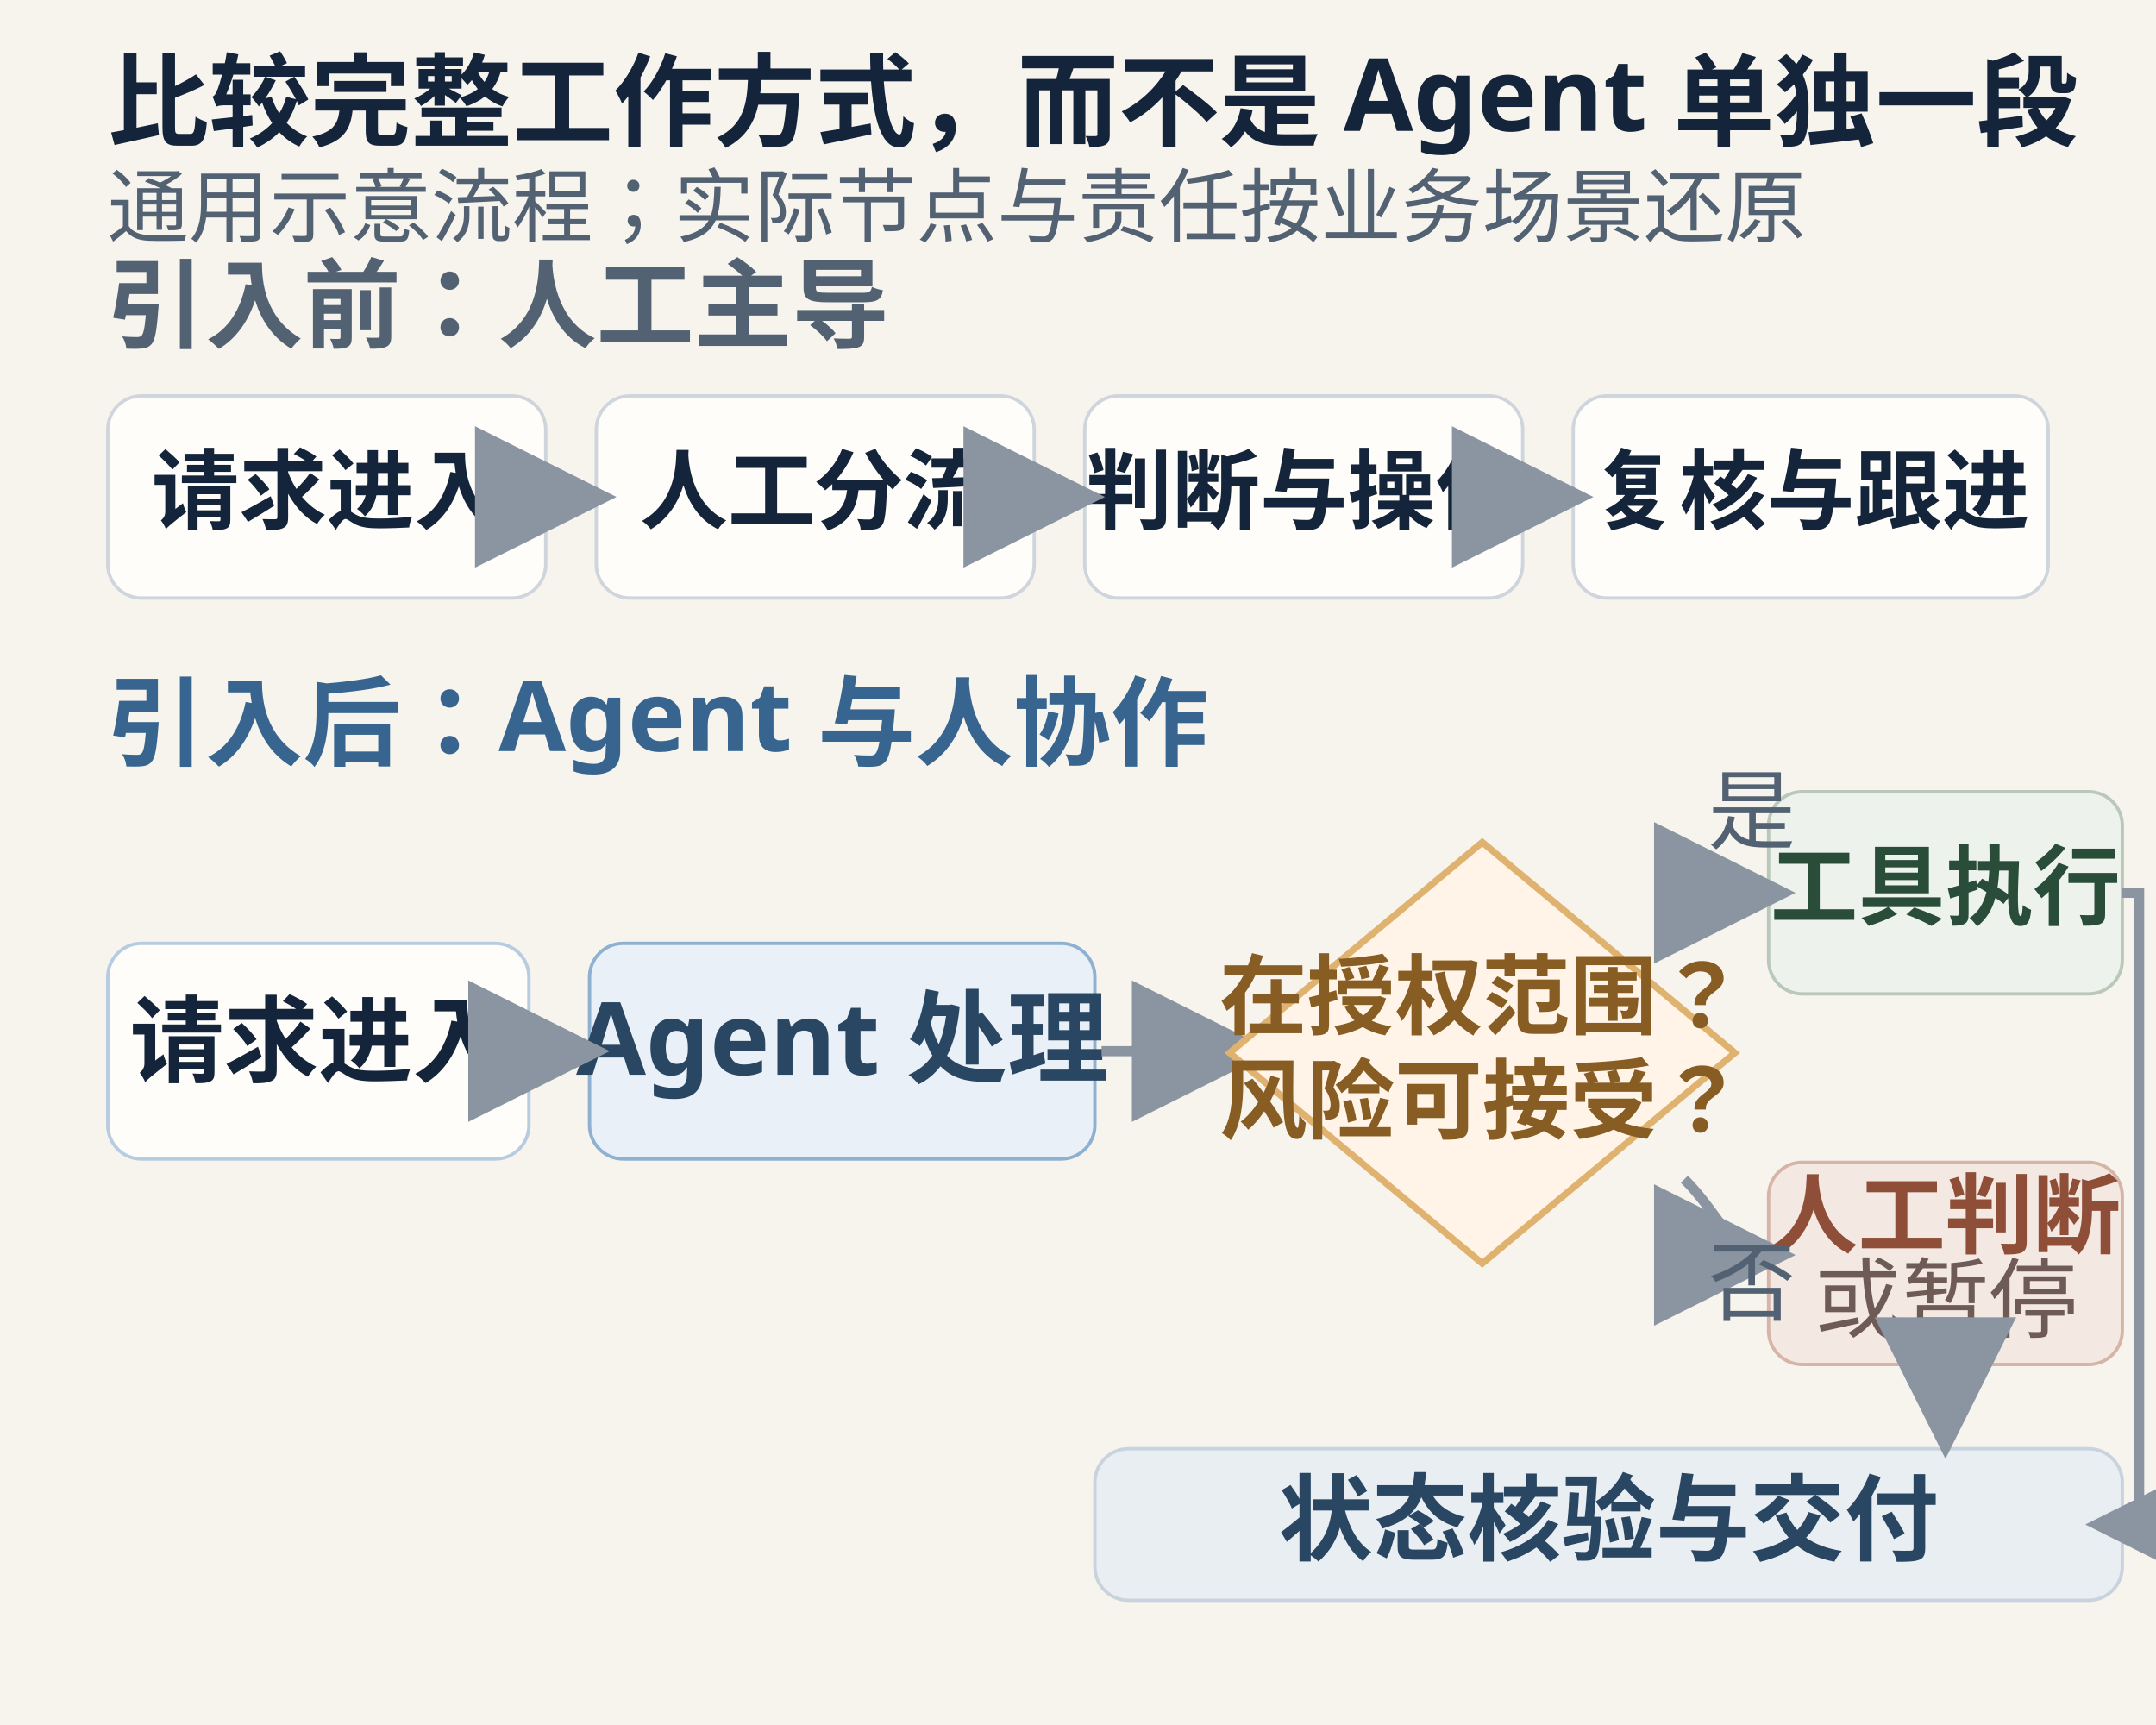
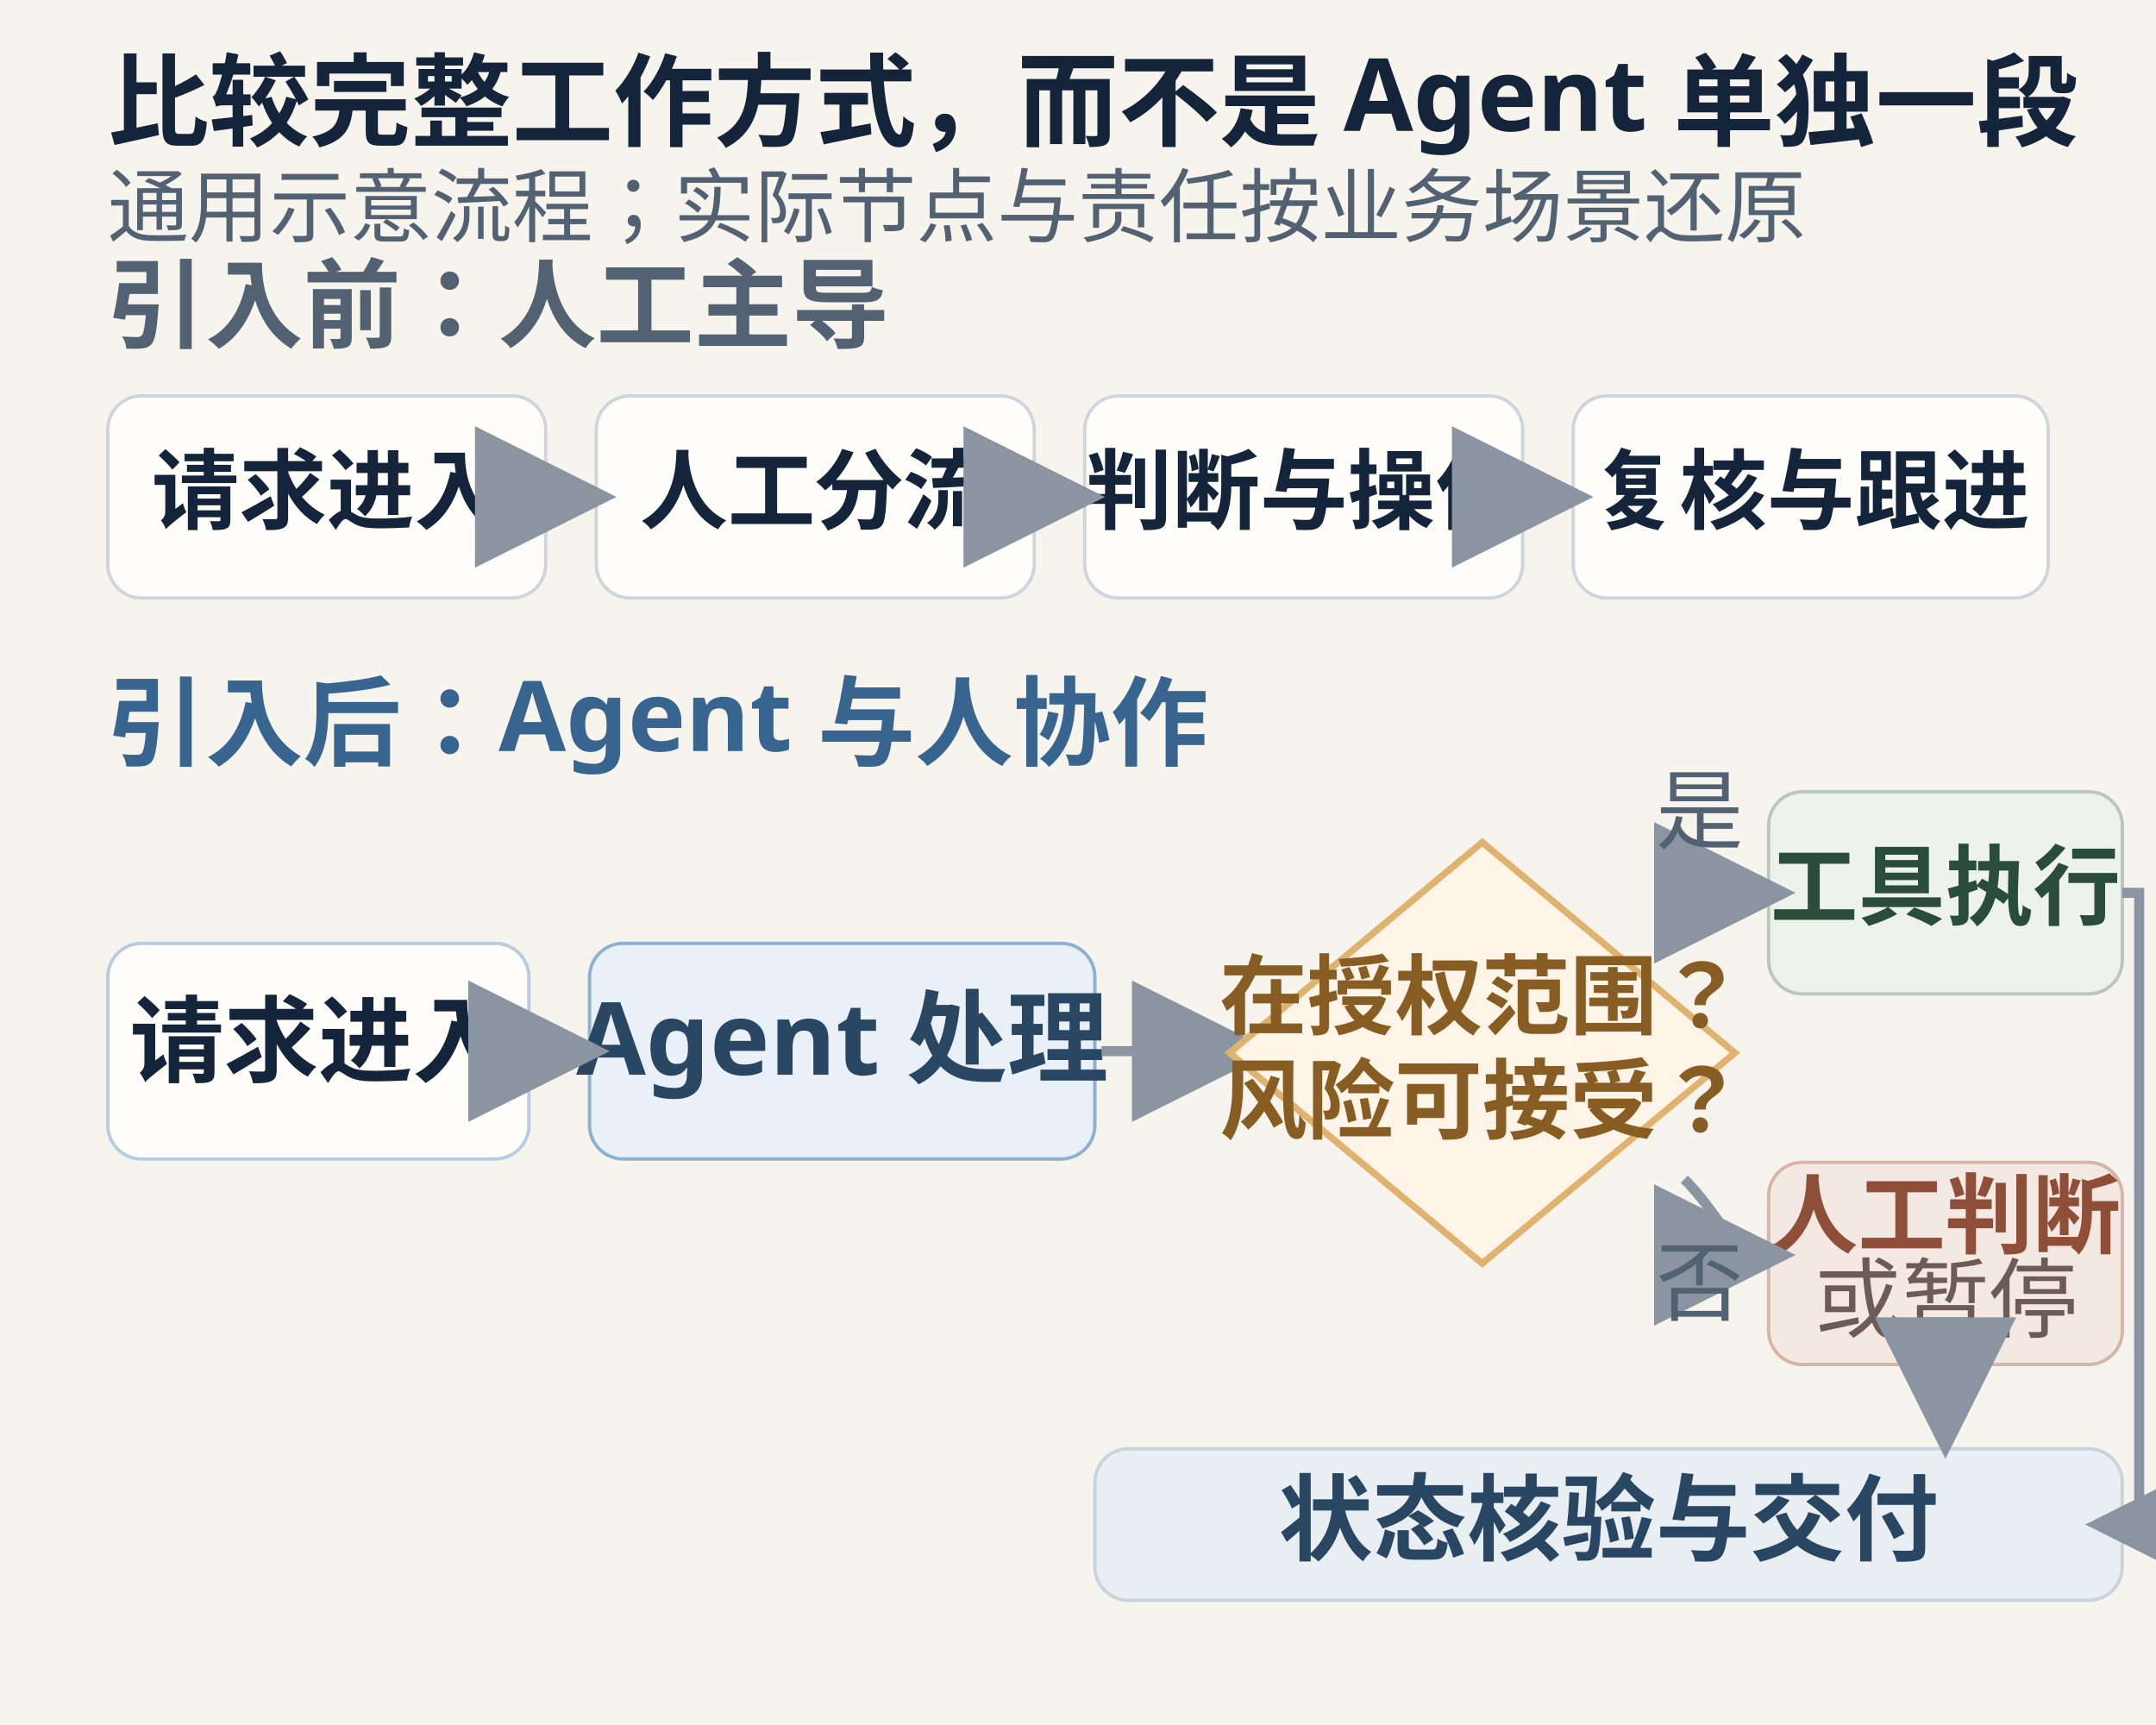
<svg xmlns="http://www.w3.org/2000/svg" width="1280" height="1024" viewBox="0 0 1280 1024" role="img" aria-labelledby="title desc">
  <defs>
    <marker id="arrow" markerWidth="14" markerHeight="14" refX="10" refY="7" orient="auto">
      <path d="M0 0 L14 7 L0 14 Z" fill="#8b95a2" />
    </marker>
  </defs>
  <rect width="1280" height="1024" fill="#f7f4ee" />
  <text x="64" y="82" fill="#14243a" font-size="60" font-weight="700" font-family="Noto Sans SC, PingFang SC, Microsoft YaHei, sans-serif">比较完整工作方式，而不是 Agent 单独一段</text>
  <text x="64" y="140" fill="#536273" font-size="48" font-family="Noto Sans SC, PingFang SC, Microsoft YaHei, sans-serif">通用示意流程；实际节点与责任按业务场景还原</text>
  <g font-family="Noto Sans SC, PingFang SC, Microsoft YaHei, sans-serif">
    <text x="64" y="202" fill="#536273" font-size="58" font-weight="700">引入前：人工主导</text>
    <rect x="64" y="235" width="260" height="120" rx="20" fill="#fffdf9" stroke="#cfd5dc" stroke-width="2" />
    <text x="194" y="310" text-anchor="middle" fill="#14243a" font-size="52" font-weight="700">请求进入</text>
    <rect x="354" y="235" width="260" height="120" rx="20" fill="#fffdf9" stroke="#cfd5dc" stroke-width="2" />
    <text x="484" y="310" text-anchor="middle" fill="#14243a" font-size="52" font-weight="700">人工分流</text>
    <rect x="644" y="235" width="260" height="120" rx="20" fill="#fffdf9" stroke="#cfd5dc" stroke-width="2" />
    <text x="774" y="310" text-anchor="middle" fill="#14243a" font-size="52" font-weight="700">判断与操作</text>
    <rect x="934" y="235" width="282" height="120" rx="20" fill="#fffdf9" stroke="#cfd5dc" stroke-width="2" />
    <text x="1075" y="310" text-anchor="middle" fill="#14243a" font-size="52" font-weight="700">复核与跟进</text>
    <g stroke="#8b95a2" stroke-width="6" fill="none" stroke-linecap="round" marker-end="url(#arrow)">
      <path d="M324 295 H342" />
      <path d="M614 295 H632" />
      <path d="M904 295 H922" />
    </g>
    <text x="64" y="450" fill="#37658f" font-size="58" font-weight="700">引入后：Agent 与人协作</text>
    <rect x="64" y="560" width="250" height="128" rx="20" fill="#fffdf9" stroke="#b7cce0" stroke-width="2" />
    <text x="189" y="638" text-anchor="middle" fill="#14243a" font-size="56" font-weight="700">请求进入</text>
    <rect x="350" y="560" width="300" height="128" rx="20" fill="#e9f0f7" stroke="#8eb1d1" stroke-width="2" />
    <text x="500" y="638" text-anchor="middle" fill="#294663" font-size="60" font-weight="700">Agent 处理</text>
    <path d="M318 624 H338" stroke="#8b95a2" stroke-width="6" fill="none" marker-end="url(#arrow)" />
    <path d="M654 624 H732" stroke="#8b95a2" stroke-width="6" fill="none" marker-end="url(#arrow)" />
    <polygon points="880,500 1030,625 880,750 730,625" fill="#fff4e7" stroke="#dfb36f" stroke-width="4" />
    <text x="880" y="610" text-anchor="middle" fill="#875d23" font-size="52" font-weight="700">在授权范围？</text>
    <text x="880" y="672" text-anchor="middle" fill="#875d23" font-size="52" font-weight="700">风险可接受？</text>
    <rect x="1050" y="470" width="210" height="120" rx="20" fill="#edf2ed" stroke="#b9c8b9" stroke-width="2" />
    <text x="1155" y="545" text-anchor="middle" fill="#294d38" font-size="52" font-weight="700">工具执行</text>
    <rect x="1050" y="690" width="210" height="120" rx="20" fill="#f4e8e3" stroke="#d6b4a7" stroke-width="2" />
    <text x="1155" y="740" text-anchor="middle" fill="#8e4e38" font-size="52" font-weight="700">人工判断</text>
    <text x="1155" y="790" text-anchor="middle" fill="#6e5b55" font-size="52">或暂停</text>
    <path d="M1000 550 C1020 540 1030 530 1042 530" stroke="#8b95a2" stroke-width="6" fill="none" marker-end="url(#arrow)" />
-     <text x="1014" y="500" fill="#536273" font-size="52">是</text>
+     <text x="1035" y="500" text-anchor="end" fill="#536273" font-size="52">是</text>
    <path d="M1000 700 C1020 720 1030 745 1042 745" stroke="#8b95a2" stroke-width="6" fill="none" marker-end="url(#arrow)" />
-     <text x="1014" y="780" fill="#536273" font-size="52">否</text>
+     <text x="1035" y="780" text-anchor="end" fill="#536273" font-size="52">否</text>
    <rect x="650" y="860" width="610" height="90" rx="20" fill="#e9eef3" stroke="#c8d3dd" stroke-width="2" />
    <text x="955" y="922" text-anchor="middle" fill="#294663" font-size="56" font-weight="700">状态核验与交付</text>
    <path d="M1260 530 H1270 V905 H1262" stroke="#8b95a2" stroke-width="6" fill="none" marker-end="url(#arrow)" />
    <path d="M1155 810 V842" stroke="#8b95a2" stroke-width="6" fill="none" marker-end="url(#arrow)" />
  </g>
</svg>
